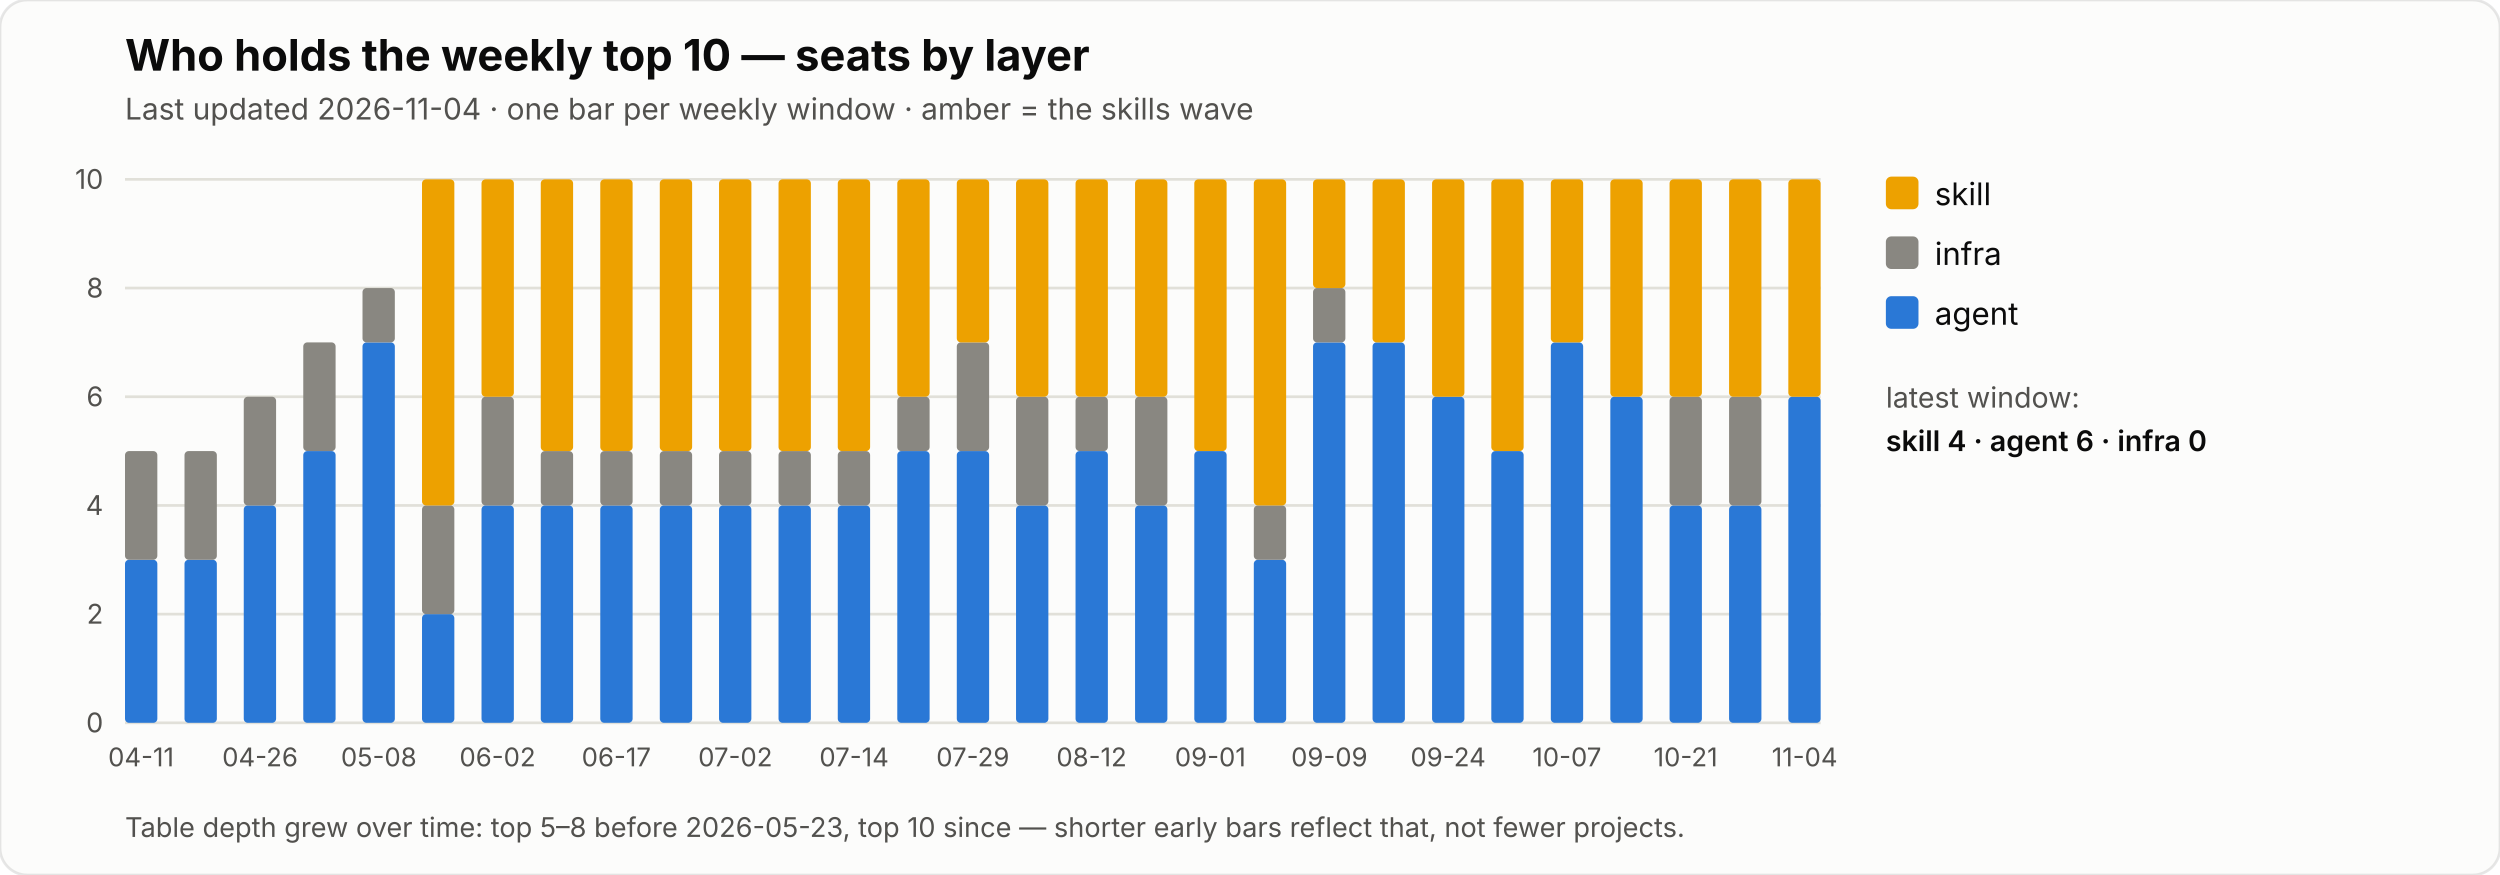
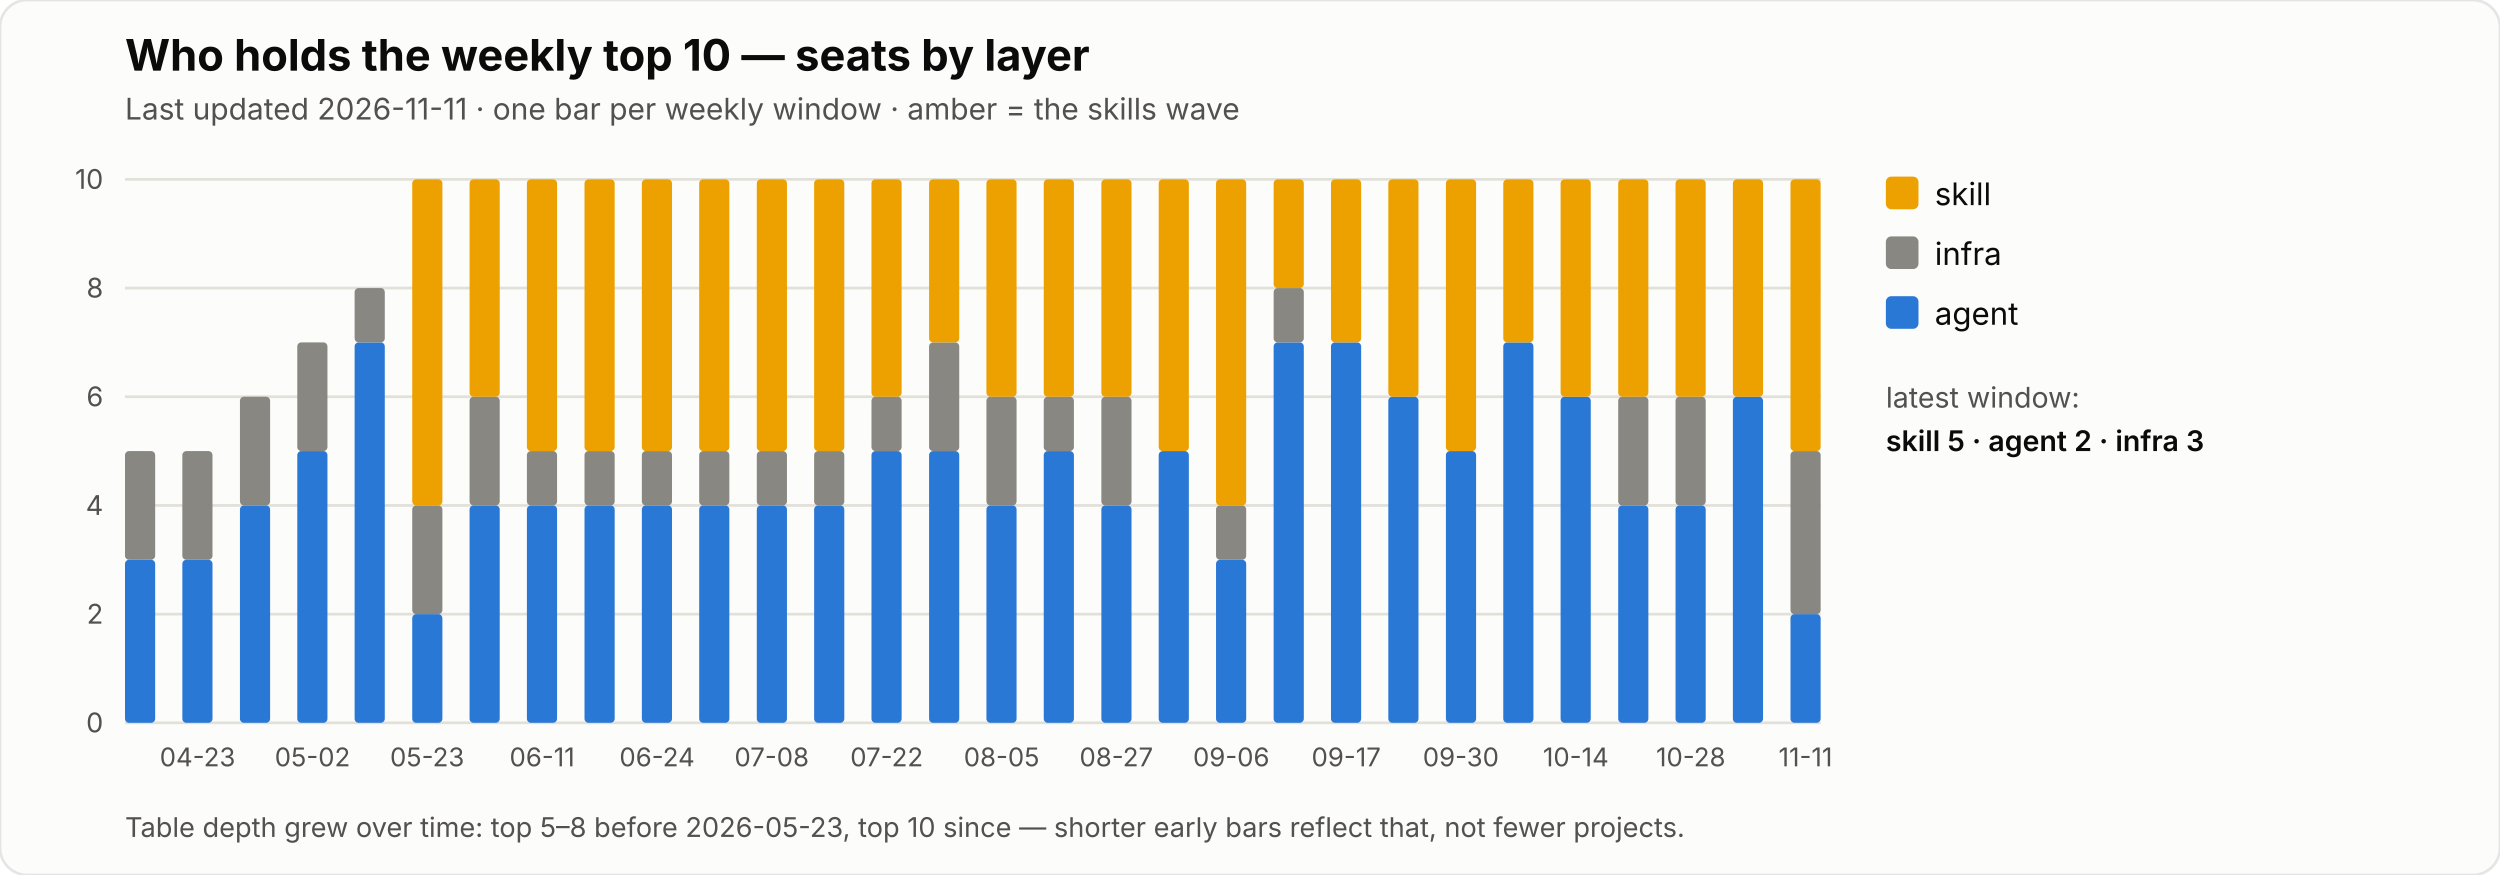
<svg xmlns="http://www.w3.org/2000/svg" width="920" height="322" viewBox="0 0 920 322" font-family="system-ui, -apple-system, sans-serif">
  <rect width="920" height="322" rx="10" fill="#fcfcfb" stroke="rgba(11,11,11,0.10)" />
  <text x="46" y="26" font-size="16" font-weight="700" fill="#0b0b0b">Who holds the weekly top 10 — seats by layer</text>
-   <text x="46" y="44" font-size="11" fill="#52514e">Last updated 2026-11-04 · one bar per weekly window · amber = the skills wave</text>
+   <text x="46" y="44" font-size="11" fill="#52514e">Last updated 2026-11-11 · one bar per weekly window · amber = the skills wave</text>
  <line x1="46" y1="266.0" x2="670" y2="266.0" stroke="#e1e0d9" stroke-width="1" />
  <text x="38" y="269.5" font-size="10" fill="#52514e" text-anchor="end">0</text>
  <line x1="46" y1="226.0" x2="670" y2="226.0" stroke="#e1e0d9" stroke-width="1" />
  <text x="38" y="229.5" font-size="10" fill="#52514e" text-anchor="end">2</text>
  <line x1="46" y1="186.0" x2="670" y2="186.0" stroke="#e1e0d9" stroke-width="1" />
  <text x="38" y="189.5" font-size="10" fill="#52514e" text-anchor="end">4</text>
  <line x1="46" y1="146.0" x2="670" y2="146.0" stroke="#e1e0d9" stroke-width="1" />
  <text x="38" y="149.5" font-size="10" fill="#52514e" text-anchor="end">6</text>
  <line x1="46" y1="106.0" x2="670" y2="106.0" stroke="#e1e0d9" stroke-width="1" />
  <text x="38" y="109.5" font-size="10" fill="#52514e" text-anchor="end">8</text>
  <line x1="46" y1="66.0" x2="670" y2="66.0" stroke="#e1e0d9" stroke-width="1" />
  <text x="38" y="69.5" font-size="10" fill="#52514e" text-anchor="end">10</text>
-   <rect x="46.0" y="206.0" width="11.9" height="60.0" fill="#2a78d6" rx="1.5" />
-   <rect x="46.0" y="166.0" width="11.9" height="40.0" fill="#898781" rx="1.5" />
-   <text x="51.9" y="282" font-size="9.5" fill="#52514e" text-anchor="middle">04-11</text>
-   <rect x="67.9" y="206.0" width="11.9" height="60.0" fill="#2a78d6" rx="1.5" />
-   <rect x="67.9" y="166.0" width="11.9" height="40.0" fill="#898781" rx="1.5" />
-   <rect x="89.7" y="186.0" width="11.9" height="80.0" fill="#2a78d6" rx="1.5" />
-   <rect x="89.7" y="146.0" width="11.9" height="40.0" fill="#898781" rx="1.5" />
-   <text x="95.7" y="282" font-size="9.5" fill="#52514e" text-anchor="middle">04-26</text>
-   <rect x="111.6" y="166.0" width="11.9" height="100.0" fill="#2a78d6" rx="1.5" />
-   <rect x="111.6" y="126.0" width="11.9" height="40.0" fill="#898781" rx="1.5" />
-   <rect x="133.4" y="126.0" width="11.9" height="140.0" fill="#2a78d6" rx="1.5" />
-   <rect x="133.4" y="106.0" width="11.9" height="20.0" fill="#898781" rx="1.5" />
-   <text x="139.4" y="282" font-size="9.5" fill="#52514e" text-anchor="middle">05-08</text>
-   <rect x="155.3" y="226.0" width="11.9" height="40.0" fill="#2a78d6" rx="1.5" />
-   <rect x="155.3" y="186.0" width="11.9" height="40.0" fill="#898781" rx="1.5" />
-   <rect x="155.3" y="66.0" width="11.9" height="120.0" fill="#eda100" rx="1.5" />
-   <rect x="177.2" y="186.0" width="11.9" height="80.0" fill="#2a78d6" rx="1.5" />
-   <rect x="177.2" y="146.0" width="11.9" height="40.0" fill="#898781" rx="1.5" />
-   <rect x="177.2" y="66.0" width="11.9" height="80.0" fill="#eda100" rx="1.5" />
-   <text x="183.1" y="282" font-size="9.5" fill="#52514e" text-anchor="middle">06-02</text>
-   <rect x="199.0" y="186.0" width="11.9" height="80.0" fill="#2a78d6" rx="1.5" />
-   <rect x="199.0" y="166.0" width="11.9" height="20.0" fill="#898781" rx="1.5" />
-   <rect x="199.0" y="66.0" width="11.9" height="100.0" fill="#eda100" rx="1.5" />
-   <rect x="220.9" y="186.0" width="11.9" height="80.0" fill="#2a78d6" rx="1.5" />
-   <rect x="220.9" y="166.0" width="11.9" height="20.0" fill="#898781" rx="1.5" />
-   <rect x="220.9" y="66.0" width="11.9" height="100.0" fill="#eda100" rx="1.5" />
-   <text x="226.8" y="282" font-size="9.5" fill="#52514e" text-anchor="middle">06-17</text>
-   <rect x="242.8" y="186.0" width="11.9" height="80.0" fill="#2a78d6" rx="1.5" />
-   <rect x="242.8" y="166.0" width="11.9" height="20.0" fill="#898781" rx="1.5" />
-   <rect x="242.8" y="66.0" width="11.9" height="100.0" fill="#eda100" rx="1.5" />
-   <rect x="264.6" y="186.0" width="11.9" height="80.0" fill="#2a78d6" rx="1.5" />
-   <rect x="264.6" y="166.0" width="11.9" height="20.0" fill="#898781" rx="1.5" />
-   <rect x="264.6" y="66.0" width="11.9" height="100.0" fill="#eda100" rx="1.5" />
-   <text x="270.6" y="282" font-size="9.5" fill="#52514e" text-anchor="middle">07-02</text>
-   <rect x="286.5" y="186.0" width="11.9" height="80.0" fill="#2a78d6" rx="1.5" />
-   <rect x="286.5" y="166.0" width="11.9" height="20.0" fill="#898781" rx="1.5" />
-   <rect x="286.5" y="66.0" width="11.9" height="100.0" fill="#eda100" rx="1.5" />
-   <rect x="308.3" y="186.0" width="11.9" height="80.0" fill="#2a78d6" rx="1.5" />
-   <rect x="308.3" y="166.0" width="11.9" height="20.0" fill="#898781" rx="1.5" />
-   <rect x="308.3" y="66.0" width="11.9" height="100.0" fill="#eda100" rx="1.5" />
-   <text x="314.3" y="282" font-size="9.5" fill="#52514e" text-anchor="middle">07-14</text>
-   <rect x="330.2" y="166.0" width="11.9" height="100.0" fill="#2a78d6" rx="1.5" />
-   <rect x="330.2" y="146.0" width="11.9" height="20.0" fill="#898781" rx="1.5" />
-   <rect x="330.2" y="66.0" width="11.9" height="80.0" fill="#eda100" rx="1.5" />
-   <rect x="352.1" y="166.0" width="11.9" height="100.0" fill="#2a78d6" rx="1.5" />
-   <rect x="352.1" y="126.0" width="11.9" height="40.0" fill="#898781" rx="1.5" />
-   <rect x="352.1" y="66.0" width="11.9" height="60.0" fill="#eda100" rx="1.5" />
-   <text x="358.0" y="282" font-size="9.5" fill="#52514e" text-anchor="middle">07-29</text>
-   <rect x="373.9" y="186.0" width="11.9" height="80.0" fill="#2a78d6" rx="1.5" />
-   <rect x="373.9" y="146.0" width="11.9" height="40.0" fill="#898781" rx="1.5" />
-   <rect x="373.9" y="66.0" width="11.9" height="80.0" fill="#eda100" rx="1.5" />
-   <rect x="395.8" y="166.0" width="11.9" height="100.0" fill="#2a78d6" rx="1.5" />
-   <rect x="395.8" y="146.0" width="11.9" height="20.0" fill="#898781" rx="1.5" />
-   <rect x="395.8" y="66.0" width="11.9" height="80.0" fill="#eda100" rx="1.5" />
-   <text x="401.7" y="282" font-size="9.5" fill="#52514e" text-anchor="middle">08-12</text>
-   <rect x="417.7" y="186.0" width="11.9" height="80.0" fill="#2a78d6" rx="1.5" />
-   <rect x="417.7" y="146.0" width="11.9" height="40.0" fill="#898781" rx="1.5" />
-   <rect x="417.7" y="66.0" width="11.9" height="80.0" fill="#eda100" rx="1.5" />
-   <rect x="439.5" y="166.0" width="11.9" height="100.0" fill="#2a78d6" rx="1.5" />
-   <rect x="439.5" y="66.0" width="11.9" height="100.0" fill="#eda100" rx="1.5" />
-   <text x="445.4" y="282" font-size="9.5" fill="#52514e" text-anchor="middle">09-01</text>
-   <rect x="461.4" y="206.0" width="11.9" height="60.0" fill="#2a78d6" rx="1.5" />
-   <rect x="461.4" y="186.0" width="11.9" height="20.0" fill="#898781" rx="1.5" />
-   <rect x="461.4" y="66.0" width="11.9" height="120.0" fill="#eda100" rx="1.5" />
-   <rect x="483.2" y="126.0" width="11.9" height="140.0" fill="#2a78d6" rx="1.5" />
-   <rect x="483.2" y="106.0" width="11.9" height="20.0" fill="#898781" rx="1.5" />
-   <rect x="483.2" y="66.0" width="11.9" height="40.0" fill="#eda100" rx="1.5" />
-   <text x="489.2" y="282" font-size="9.5" fill="#52514e" text-anchor="middle">09-09</text>
-   <rect x="505.1" y="126.0" width="11.9" height="140.0" fill="#2a78d6" rx="1.5" />
-   <rect x="505.1" y="66.0" width="11.9" height="60.0" fill="#eda100" rx="1.5" />
-   <rect x="527.0" y="146.0" width="11.9" height="120.0" fill="#2a78d6" rx="1.5" />
-   <rect x="527.0" y="66.0" width="11.9" height="80.0" fill="#eda100" rx="1.5" />
-   <text x="532.9" y="282" font-size="9.5" fill="#52514e" text-anchor="middle">09-24</text>
-   <rect x="548.8" y="166.0" width="11.9" height="100.0" fill="#2a78d6" rx="1.5" />
-   <rect x="548.8" y="66.0" width="11.9" height="100.0" fill="#eda100" rx="1.5" />
-   <rect x="570.7" y="126.0" width="11.9" height="140.0" fill="#2a78d6" rx="1.5" />
-   <rect x="570.7" y="66.0" width="11.9" height="60.0" fill="#eda100" rx="1.5" />
-   <text x="576.6" y="282" font-size="9.5" fill="#52514e" text-anchor="middle">10-07</text>
-   <rect x="592.6" y="146.0" width="11.9" height="120.0" fill="#2a78d6" rx="1.5" />
-   <rect x="592.6" y="66.0" width="11.9" height="80.0" fill="#eda100" rx="1.5" />
-   <rect x="614.4" y="186.0" width="11.9" height="80.0" fill="#2a78d6" rx="1.5" />
-   <rect x="614.4" y="146.0" width="11.9" height="40.0" fill="#898781" rx="1.5" />
-   <rect x="614.4" y="66.0" width="11.9" height="80.0" fill="#eda100" rx="1.5" />
-   <text x="620.3" y="282" font-size="9.5" fill="#52514e" text-anchor="middle">10-21</text>
-   <rect x="636.3" y="186.0" width="11.9" height="80.0" fill="#2a78d6" rx="1.5" />
-   <rect x="636.3" y="146.0" width="11.9" height="40.0" fill="#898781" rx="1.5" />
-   <rect x="636.3" y="66.0" width="11.9" height="80.0" fill="#eda100" rx="1.5" />
-   <rect x="658.1" y="146.0" width="11.9" height="120.0" fill="#2a78d6" rx="1.5" />
-   <rect x="658.1" y="66.0" width="11.9" height="80.0" fill="#eda100" rx="1.5" />
-   <text x="664.1" y="282" font-size="9.5" fill="#52514e" text-anchor="middle">11-04</text>
+   <rect x="46.0" y="206.0" width="11.1" height="60.0" fill="#2a78d6" rx="1.5" />
+   <rect x="46.0" y="166.0" width="11.1" height="40.0" fill="#898781" rx="1.5" />
+   <rect x="67.1" y="206.0" width="11.1" height="60.0" fill="#2a78d6" rx="1.5" />
+   <rect x="67.1" y="166.0" width="11.1" height="40.0" fill="#898781" rx="1.5" />
+   <text x="72.7" y="282" font-size="9.5" fill="#52514e" text-anchor="middle">04-23</text>
+   <rect x="88.3" y="186.0" width="11.1" height="80.0" fill="#2a78d6" rx="1.5" />
+   <rect x="88.3" y="146.0" width="11.1" height="40.0" fill="#898781" rx="1.5" />
+   <rect x="109.4" y="166.0" width="11.1" height="100.0" fill="#2a78d6" rx="1.5" />
+   <rect x="109.4" y="126.0" width="11.1" height="40.0" fill="#898781" rx="1.5" />
+   <text x="115.0" y="282" font-size="9.5" fill="#52514e" text-anchor="middle">05-02</text>
+   <rect x="130.5" y="126.0" width="11.1" height="140.0" fill="#2a78d6" rx="1.5" />
+   <rect x="130.5" y="106.0" width="11.1" height="20.0" fill="#898781" rx="1.5" />
+   <rect x="151.7" y="226.0" width="11.1" height="40.0" fill="#2a78d6" rx="1.5" />
+   <rect x="151.7" y="186.0" width="11.1" height="40.0" fill="#898781" rx="1.5" />
+   <rect x="151.7" y="66.0" width="11.1" height="120.0" fill="#eda100" rx="1.5" />
+   <text x="157.2" y="282" font-size="9.5" fill="#52514e" text-anchor="middle">05-23</text>
+   <rect x="172.8" y="186.0" width="11.1" height="80.0" fill="#2a78d6" rx="1.5" />
+   <rect x="172.8" y="146.0" width="11.1" height="40.0" fill="#898781" rx="1.5" />
+   <rect x="172.8" y="66.0" width="11.1" height="80.0" fill="#eda100" rx="1.5" />
+   <rect x="193.9" y="186.0" width="11.1" height="80.0" fill="#2a78d6" rx="1.5" />
+   <rect x="193.9" y="166.0" width="11.1" height="20.0" fill="#898781" rx="1.5" />
+   <rect x="193.9" y="66.0" width="11.1" height="100.0" fill="#eda100" rx="1.5" />
+   <text x="199.5" y="282" font-size="9.5" fill="#52514e" text-anchor="middle">06-11</text>
+   <rect x="215.1" y="186.0" width="11.1" height="80.0" fill="#2a78d6" rx="1.5" />
+   <rect x="215.1" y="166.0" width="11.1" height="20.0" fill="#898781" rx="1.5" />
+   <rect x="215.1" y="66.0" width="11.1" height="100.0" fill="#eda100" rx="1.5" />
+   <rect x="236.2" y="186.0" width="11.1" height="80.0" fill="#2a78d6" rx="1.5" />
+   <rect x="236.2" y="166.0" width="11.1" height="20.0" fill="#898781" rx="1.5" />
+   <rect x="236.2" y="66.0" width="11.1" height="100.0" fill="#eda100" rx="1.5" />
+   <text x="241.8" y="282" font-size="9.5" fill="#52514e" text-anchor="middle">06-24</text>
+   <rect x="257.3" y="186.0" width="11.1" height="80.0" fill="#2a78d6" rx="1.5" />
+   <rect x="257.3" y="166.0" width="11.1" height="20.0" fill="#898781" rx="1.5" />
+   <rect x="257.3" y="66.0" width="11.1" height="100.0" fill="#eda100" rx="1.5" />
+   <rect x="278.5" y="186.0" width="11.1" height="80.0" fill="#2a78d6" rx="1.5" />
+   <rect x="278.5" y="166.0" width="11.1" height="20.0" fill="#898781" rx="1.5" />
+   <rect x="278.5" y="66.0" width="11.1" height="100.0" fill="#eda100" rx="1.5" />
+   <text x="284.0" y="282" font-size="9.5" fill="#52514e" text-anchor="middle">07-08</text>
+   <rect x="299.6" y="186.0" width="11.1" height="80.0" fill="#2a78d6" rx="1.5" />
+   <rect x="299.6" y="166.0" width="11.1" height="20.0" fill="#898781" rx="1.5" />
+   <rect x="299.6" y="66.0" width="11.1" height="100.0" fill="#eda100" rx="1.5" />
+   <rect x="320.7" y="166.0" width="11.1" height="100.0" fill="#2a78d6" rx="1.5" />
+   <rect x="320.7" y="146.0" width="11.1" height="20.0" fill="#898781" rx="1.5" />
+   <rect x="320.7" y="66.0" width="11.1" height="80.0" fill="#eda100" rx="1.5" />
+   <text x="326.3" y="282" font-size="9.5" fill="#52514e" text-anchor="middle">07-22</text>
+   <rect x="341.9" y="166.0" width="11.1" height="100.0" fill="#2a78d6" rx="1.5" />
+   <rect x="341.9" y="126.0" width="11.1" height="40.0" fill="#898781" rx="1.5" />
+   <rect x="341.9" y="66.0" width="11.1" height="60.0" fill="#eda100" rx="1.5" />
+   <rect x="363.0" y="186.0" width="11.1" height="80.0" fill="#2a78d6" rx="1.5" />
+   <rect x="363.0" y="146.0" width="11.1" height="40.0" fill="#898781" rx="1.5" />
+   <rect x="363.0" y="66.0" width="11.1" height="80.0" fill="#eda100" rx="1.5" />
+   <text x="368.6" y="282" font-size="9.5" fill="#52514e" text-anchor="middle">08-05</text>
+   <rect x="384.1" y="166.0" width="11.1" height="100.0" fill="#2a78d6" rx="1.5" />
+   <rect x="384.1" y="146.0" width="11.1" height="20.0" fill="#898781" rx="1.5" />
+   <rect x="384.1" y="66.0" width="11.1" height="80.0" fill="#eda100" rx="1.5" />
+   <rect x="405.3" y="186.0" width="11.1" height="80.0" fill="#2a78d6" rx="1.5" />
+   <rect x="405.3" y="146.0" width="11.1" height="40.0" fill="#898781" rx="1.5" />
+   <rect x="405.3" y="66.0" width="11.1" height="80.0" fill="#eda100" rx="1.5" />
+   <text x="410.8" y="282" font-size="9.5" fill="#52514e" text-anchor="middle">08-27</text>
+   <rect x="426.4" y="166.0" width="11.1" height="100.0" fill="#2a78d6" rx="1.5" />
+   <rect x="426.4" y="66.0" width="11.1" height="100.0" fill="#eda100" rx="1.5" />
+   <rect x="447.5" y="206.0" width="11.1" height="60.0" fill="#2a78d6" rx="1.5" />
+   <rect x="447.5" y="186.0" width="11.1" height="20.0" fill="#898781" rx="1.5" />
+   <rect x="447.5" y="66.0" width="11.1" height="120.0" fill="#eda100" rx="1.5" />
+   <text x="453.1" y="282" font-size="9.5" fill="#52514e" text-anchor="middle">09-06</text>
+   <rect x="468.7" y="126.0" width="11.1" height="140.0" fill="#2a78d6" rx="1.5" />
+   <rect x="468.7" y="106.0" width="11.1" height="20.0" fill="#898781" rx="1.5" />
+   <rect x="468.7" y="66.0" width="11.1" height="40.0" fill="#eda100" rx="1.5" />
+   <rect x="489.8" y="126.0" width="11.1" height="140.0" fill="#2a78d6" rx="1.5" />
+   <rect x="489.8" y="66.0" width="11.1" height="60.0" fill="#eda100" rx="1.5" />
+   <text x="495.4" y="282" font-size="9.5" fill="#52514e" text-anchor="middle">09-17</text>
+   <rect x="510.9" y="146.0" width="11.1" height="120.0" fill="#2a78d6" rx="1.5" />
+   <rect x="510.9" y="66.0" width="11.1" height="80.0" fill="#eda100" rx="1.5" />
+   <rect x="532.1" y="166.0" width="11.1" height="100.0" fill="#2a78d6" rx="1.5" />
+   <rect x="532.1" y="66.0" width="11.1" height="100.0" fill="#eda100" rx="1.5" />
+   <text x="537.6" y="282" font-size="9.5" fill="#52514e" text-anchor="middle">09-30</text>
+   <rect x="553.2" y="126.0" width="11.1" height="140.0" fill="#2a78d6" rx="1.5" />
+   <rect x="553.2" y="66.0" width="11.1" height="60.0" fill="#eda100" rx="1.5" />
+   <rect x="574.3" y="146.0" width="11.1" height="120.0" fill="#2a78d6" rx="1.5" />
+   <rect x="574.3" y="66.0" width="11.1" height="80.0" fill="#eda100" rx="1.5" />
+   <text x="579.9" y="282" font-size="9.5" fill="#52514e" text-anchor="middle">10-14</text>
+   <rect x="595.5" y="186.0" width="11.1" height="80.0" fill="#2a78d6" rx="1.5" />
+   <rect x="595.5" y="146.0" width="11.1" height="40.0" fill="#898781" rx="1.5" />
+   <rect x="595.5" y="66.0" width="11.1" height="80.0" fill="#eda100" rx="1.5" />
+   <rect x="616.6" y="186.0" width="11.1" height="80.0" fill="#2a78d6" rx="1.5" />
+   <rect x="616.6" y="146.0" width="11.1" height="40.0" fill="#898781" rx="1.5" />
+   <rect x="616.6" y="66.0" width="11.1" height="80.0" fill="#eda100" rx="1.5" />
+   <text x="622.2" y="282" font-size="9.5" fill="#52514e" text-anchor="middle">10-28</text>
+   <rect x="637.7" y="146.0" width="11.1" height="120.0" fill="#2a78d6" rx="1.5" />
+   <rect x="637.7" y="66.0" width="11.1" height="80.0" fill="#eda100" rx="1.5" />
+   <rect x="658.9" y="226.0" width="11.1" height="40.0" fill="#2a78d6" rx="1.5" />
+   <rect x="658.9" y="166.0" width="11.1" height="60.0" fill="#898781" rx="1.5" />
+   <rect x="658.9" y="66.0" width="11.1" height="100.0" fill="#eda100" rx="1.5" />
+   <text x="664.4" y="282" font-size="9.5" fill="#52514e" text-anchor="middle">11-11</text>
  <rect x="694" y="65" width="12" height="12" rx="2" fill="#eda100" />
  <text x="712" y="75.5" font-size="11.5" fill="#0b0b0b">skill</text>
  <rect x="694" y="87" width="12" height="12" rx="2" fill="#898781" />
  <text x="712" y="97.5" font-size="11.5" fill="#0b0b0b">infra</text>
  <rect x="694" y="109" width="12" height="12" rx="2" fill="#2a78d6" />
  <text x="712" y="119.5" font-size="11.5" fill="#0b0b0b">agent</text>
  <text x="694" y="150" font-size="10.5" fill="#52514e">latest window:</text>
-   <text x="694" y="166" font-size="10.5" font-weight="600" fill="#0b0b0b">skill 4 · agent 6 · infra 0</text>
+   <text x="694" y="166" font-size="10.5" font-weight="600" fill="#0b0b0b">skill 5 · agent 2 · infra 3</text>
  <text x="46" y="308" font-size="10" fill="#52514e">Table depth grew over time: top 5–8 before 2026-05-23, top 10 since — shorter early bars reflect that, not fewer projects.</text>
</svg>
